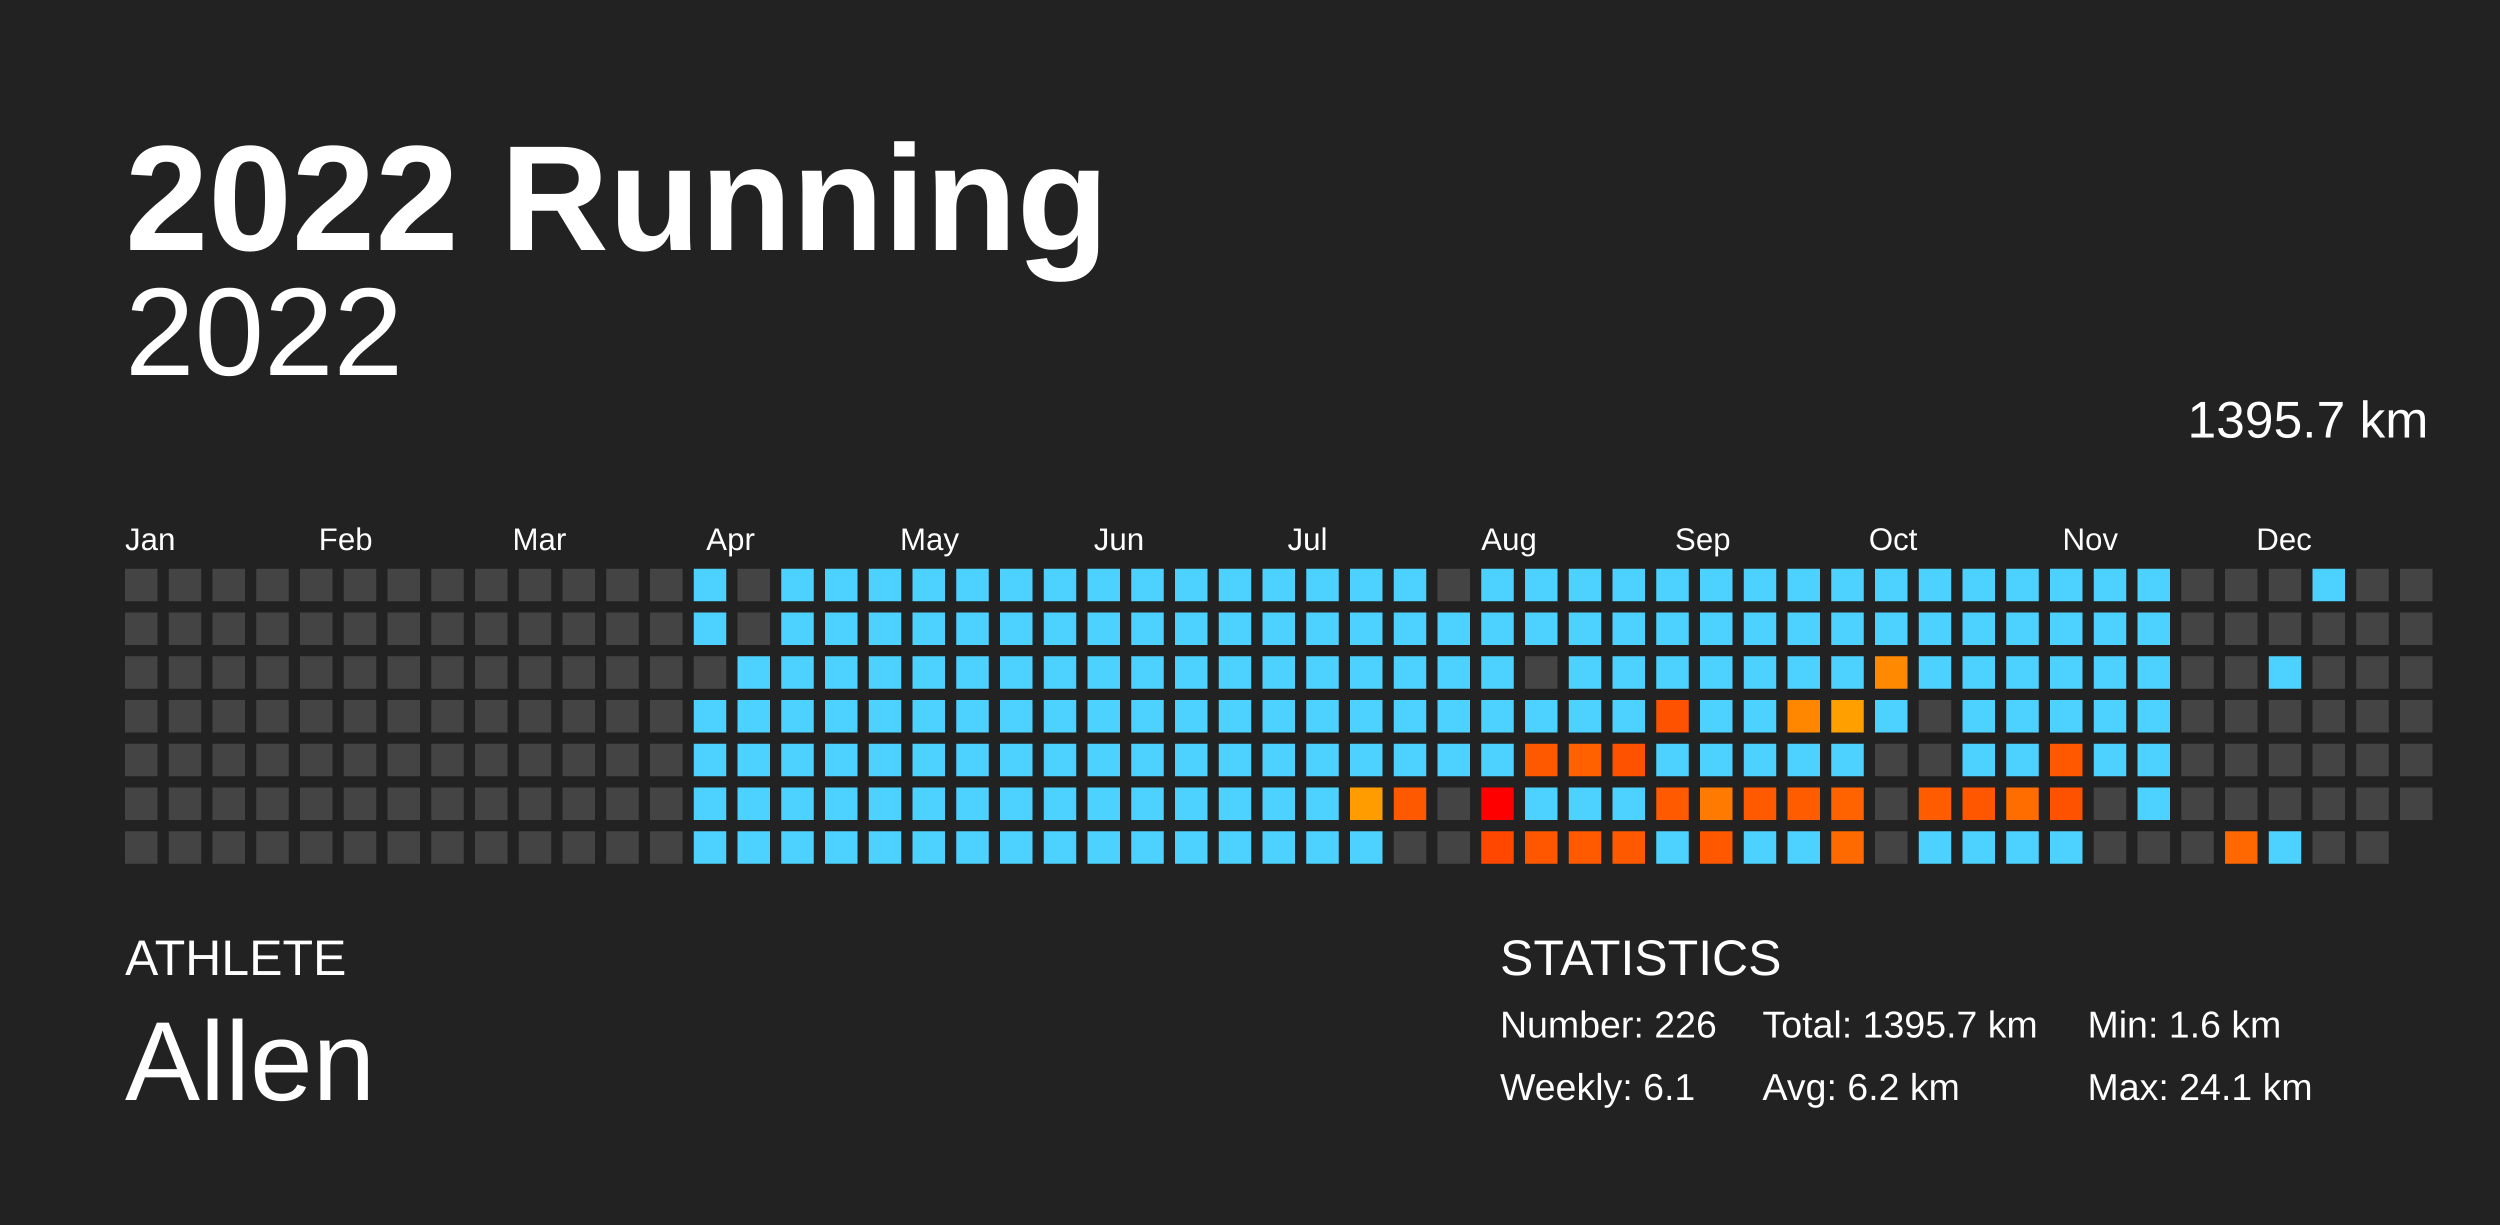
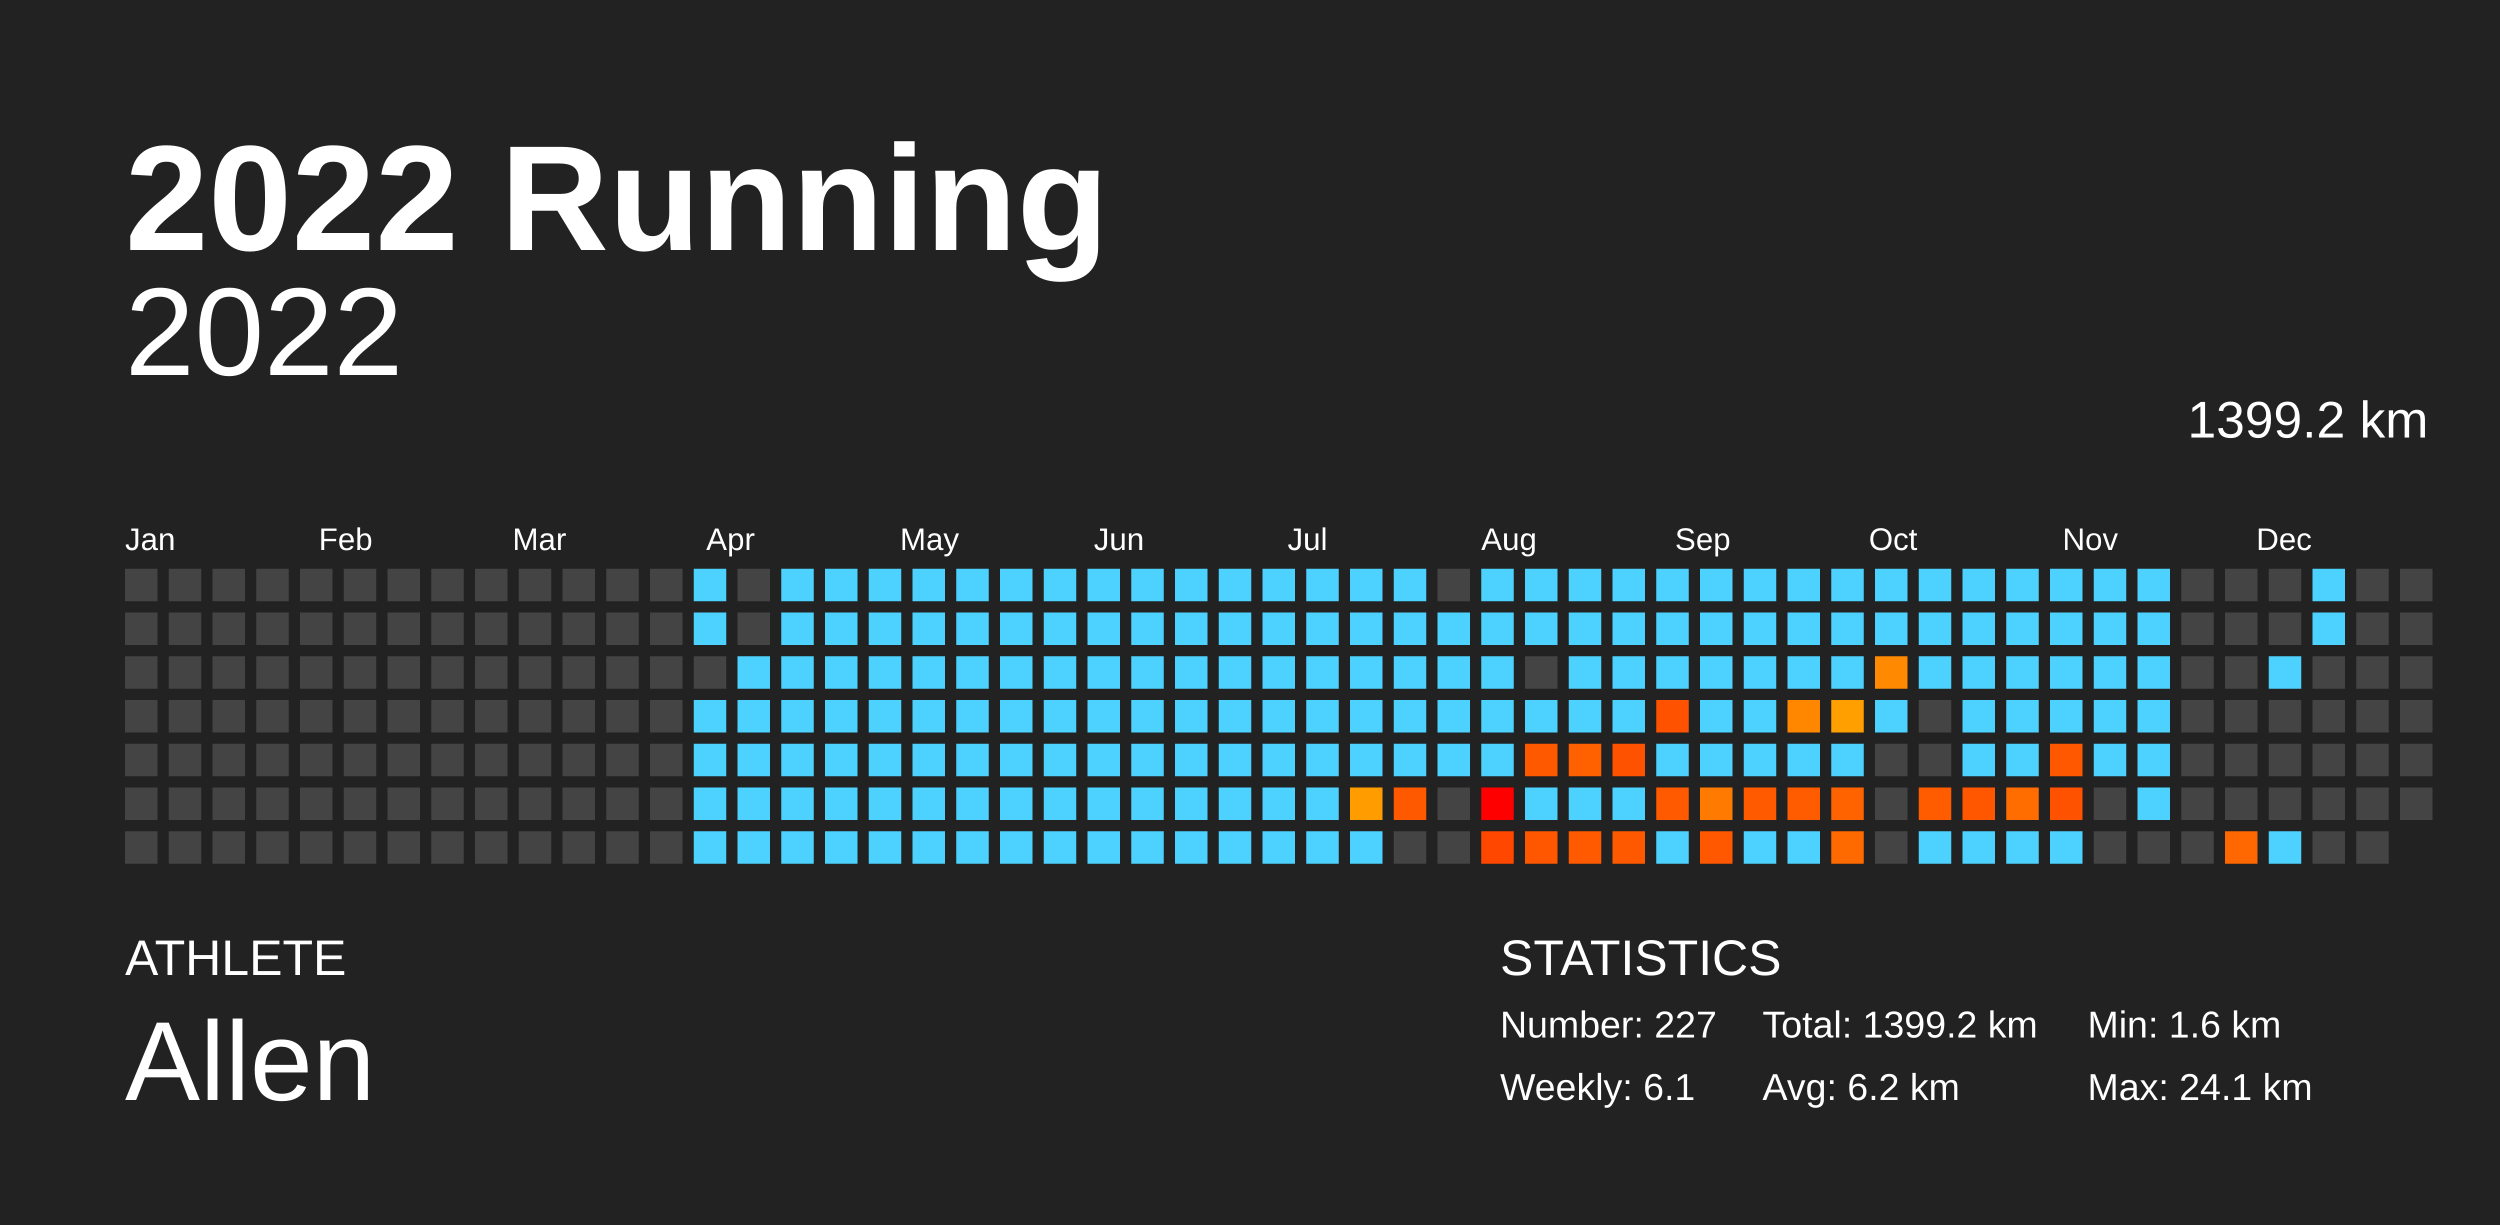
<svg xmlns="http://www.w3.org/2000/svg" baseProfile="full" height="98mm" version="1.1" viewBox="0,0,200,98" width="200mm">
  <defs />
  <rect fill="#222222" height="98" width="200" x="0" y="0" />
  <text fill="#FFFFFF" style="font-size:12px; font-family:Arial; font-weight:bold;" x="10" y="20">2022 Running</text>
  <text fill="#FFFFFF" style="font-size:4px; font-family:Arial" x="10" y="78">ATHLETE</text>
  <text fill="#FFFFFF" style="font-size:9px; font-family:Arial" x="10" y="88">Allen</text>
  <text fill="#FFFFFF" style="font-size:4px; font-family:Arial" x="120" y="78">STATISTICS</text>
-   <text fill="#FFFFFF" style="font-size:3px; font-family:Arial" x="120" y="83">Number: 226</text>
+   <text fill="#FFFFFF" style="font-size:3px; font-family:Arial" x="120" y="83">Number: 227</text>
  <text fill="#FFFFFF" style="font-size:3px; font-family:Arial" x="120" y="88">Weekly: 6.1</text>
-   <text fill="#FFFFFF" style="font-size:3px; font-family:Arial" x="141" y="83">Total: 1395.7 km</text>
+   <text fill="#FFFFFF" style="font-size:3px; font-family:Arial" x="141" y="83">Total: 1399.2 km</text>
  <text fill="#FFFFFF" style="font-size:3px; font-family:Arial" x="141" y="88">Avg: 6.2 km</text>
  <text fill="#FFFFFF" style="font-size:3px; font-family:Arial" x="167" y="83">Min: 1.6 km</text>
  <text fill="#FFFFFF" style="font-size:3px; font-family:Arial" x="167" y="88">Max: 24.1 km</text>
  <text alignment-baseline="hanging" fill="#FFFFFF" style="font-size:10.0px; font-family:Arial;" x="10" y="30">2022</text>
-   <text alignment-baseline="hanging" fill="#FFFFFF" style="font-size:4.125px; font-family:Arial;" x="175" y="35">1395.7 km</text>
+   <text alignment-baseline="hanging" fill="#FFFFFF" style="font-size:4.125px; font-family:Arial;" x="175" y="35">1399.2 km</text>
  <text fill="#FFFFFF" style="font-size:2.5px; font-family:Arial" x="10.0" y="44">Jan</text>
  <text fill="#FFFFFF" style="font-size:2.5px; font-family:Arial" x="25.5" y="44">Feb</text>
  <text fill="#FFFFFF" style="font-size:2.5px; font-family:Arial" x="41.0" y="44">Mar</text>
  <text fill="#FFFFFF" style="font-size:2.5px; font-family:Arial" x="56.5" y="44">Apr</text>
  <text fill="#FFFFFF" style="font-size:2.5px; font-family:Arial" x="72.0" y="44">May</text>
  <text fill="#FFFFFF" style="font-size:2.5px; font-family:Arial" x="87.5" y="44">Jun</text>
  <text fill="#FFFFFF" style="font-size:2.5px; font-family:Arial" x="103.0" y="44">Jul</text>
  <text fill="#FFFFFF" style="font-size:2.5px; font-family:Arial" x="118.5" y="44">Aug</text>
  <text fill="#FFFFFF" style="font-size:2.5px; font-family:Arial" x="134.0" y="44">Sep</text>
  <text fill="#FFFFFF" style="font-size:2.5px; font-family:Arial" x="149.5" y="44">Oct</text>
  <text fill="#FFFFFF" style="font-size:2.5px; font-family:Arial" x="165.0" y="44">Nov</text>
  <text fill="#FFFFFF" style="font-size:2.5px; font-family:Arial" x="180.5" y="44">Dec</text>
  <rect fill="#444444" height="2.6" width="2.6" x="10.0" y="45.5" />
  <rect fill="#444444" height="2.6" width="2.6" x="10.0" y="49.0" />
  <rect fill="#444444" height="2.6" width="2.6" x="10.0" y="52.5" />
  <rect fill="#444444" height="2.6" width="2.6" x="10.0" y="56.0" />
  <rect fill="#444444" height="2.6" width="2.6" x="10.0" y="59.5" />
  <rect fill="#444444" height="2.6" width="2.6" x="10.0" y="63.0" />
  <rect fill="#444444" height="2.6" width="2.6" x="10.0" y="66.5" />
  <rect fill="#444444" height="2.6" width="2.6" x="13.5" y="45.5" />
  <rect fill="#444444" height="2.6" width="2.6" x="13.5" y="49.0" />
  <rect fill="#444444" height="2.6" width="2.6" x="13.5" y="52.5" />
  <rect fill="#444444" height="2.6" width="2.6" x="13.5" y="56.0" />
  <rect fill="#444444" height="2.6" width="2.6" x="13.5" y="59.5" />
  <rect fill="#444444" height="2.6" width="2.6" x="13.5" y="63.0" />
  <rect fill="#444444" height="2.6" width="2.6" x="13.5" y="66.5" />
  <rect fill="#444444" height="2.6" width="2.6" x="17.0" y="45.5" />
  <rect fill="#444444" height="2.6" width="2.6" x="17.0" y="49.0" />
  <rect fill="#444444" height="2.6" width="2.6" x="17.0" y="52.5" />
  <rect fill="#444444" height="2.6" width="2.6" x="17.0" y="56.0" />
  <rect fill="#444444" height="2.6" width="2.6" x="17.0" y="59.5" />
  <rect fill="#444444" height="2.6" width="2.6" x="17.0" y="63.0" />
  <rect fill="#444444" height="2.6" width="2.6" x="17.0" y="66.5" />
  <rect fill="#444444" height="2.6" width="2.6" x="20.5" y="45.5" />
  <rect fill="#444444" height="2.6" width="2.6" x="20.5" y="49.0" />
  <rect fill="#444444" height="2.6" width="2.6" x="20.5" y="52.5" />
  <rect fill="#444444" height="2.6" width="2.6" x="20.5" y="56.0" />
  <rect fill="#444444" height="2.6" width="2.6" x="20.5" y="59.5" />
  <rect fill="#444444" height="2.6" width="2.6" x="20.5" y="63.0" />
  <rect fill="#444444" height="2.6" width="2.6" x="20.5" y="66.5" />
  <rect fill="#444444" height="2.6" width="2.6" x="24.0" y="45.5" />
  <rect fill="#444444" height="2.6" width="2.6" x="24.0" y="49.0" />
  <rect fill="#444444" height="2.6" width="2.6" x="24.0" y="52.5" />
  <rect fill="#444444" height="2.6" width="2.6" x="24.0" y="56.0" />
  <rect fill="#444444" height="2.6" width="2.6" x="24.0" y="59.5" />
  <rect fill="#444444" height="2.6" width="2.6" x="24.0" y="63.0" />
  <rect fill="#444444" height="2.6" width="2.6" x="24.0" y="66.5" />
  <rect fill="#444444" height="2.6" width="2.6" x="27.5" y="45.5" />
  <rect fill="#444444" height="2.6" width="2.6" x="27.5" y="49.0" />
  <rect fill="#444444" height="2.6" width="2.6" x="27.5" y="52.5" />
  <rect fill="#444444" height="2.6" width="2.6" x="27.5" y="56.0" />
  <rect fill="#444444" height="2.6" width="2.6" x="27.5" y="59.5" />
  <rect fill="#444444" height="2.6" width="2.6" x="27.5" y="63.0" />
  <rect fill="#444444" height="2.6" width="2.6" x="27.5" y="66.5" />
  <rect fill="#444444" height="2.6" width="2.6" x="31.0" y="45.5" />
  <rect fill="#444444" height="2.6" width="2.6" x="31.0" y="49.0" />
  <rect fill="#444444" height="2.6" width="2.6" x="31.0" y="52.5" />
  <rect fill="#444444" height="2.6" width="2.6" x="31.0" y="56.0" />
  <rect fill="#444444" height="2.6" width="2.6" x="31.0" y="59.5" />
  <rect fill="#444444" height="2.6" width="2.6" x="31.0" y="63.0" />
  <rect fill="#444444" height="2.6" width="2.6" x="31.0" y="66.5" />
  <rect fill="#444444" height="2.6" width="2.6" x="34.5" y="45.5" />
  <rect fill="#444444" height="2.6" width="2.6" x="34.5" y="49.0" />
  <rect fill="#444444" height="2.6" width="2.6" x="34.5" y="52.5" />
  <rect fill="#444444" height="2.6" width="2.6" x="34.5" y="56.0" />
  <rect fill="#444444" height="2.6" width="2.6" x="34.5" y="59.5" />
  <rect fill="#444444" height="2.6" width="2.6" x="34.5" y="63.0" />
  <rect fill="#444444" height="2.6" width="2.6" x="34.5" y="66.5" />
  <rect fill="#444444" height="2.6" width="2.6" x="38.0" y="45.5" />
  <rect fill="#444444" height="2.6" width="2.6" x="38.0" y="49.0" />
  <rect fill="#444444" height="2.6" width="2.6" x="38.0" y="52.5" />
  <rect fill="#444444" height="2.6" width="2.6" x="38.0" y="56.0" />
  <rect fill="#444444" height="2.6" width="2.6" x="38.0" y="59.5" />
  <rect fill="#444444" height="2.6" width="2.6" x="38.0" y="63.0" />
  <rect fill="#444444" height="2.6" width="2.6" x="38.0" y="66.5" />
  <rect fill="#444444" height="2.6" width="2.6" x="41.5" y="45.5" />
  <rect fill="#444444" height="2.6" width="2.6" x="41.5" y="49.0" />
  <rect fill="#444444" height="2.6" width="2.6" x="41.5" y="52.5" />
  <rect fill="#444444" height="2.6" width="2.6" x="41.5" y="56.0" />
  <rect fill="#444444" height="2.6" width="2.6" x="41.5" y="59.5" />
  <rect fill="#444444" height="2.6" width="2.6" x="41.5" y="63.0" />
  <rect fill="#444444" height="2.6" width="2.6" x="41.5" y="66.5" />
  <rect fill="#444444" height="2.6" width="2.6" x="45.0" y="45.5" />
  <rect fill="#444444" height="2.6" width="2.6" x="45.0" y="49.0" />
  <rect fill="#444444" height="2.6" width="2.6" x="45.0" y="52.5" />
  <rect fill="#444444" height="2.6" width="2.6" x="45.0" y="56.0" />
  <rect fill="#444444" height="2.6" width="2.6" x="45.0" y="59.5" />
  <rect fill="#444444" height="2.6" width="2.6" x="45.0" y="63.0" />
  <rect fill="#444444" height="2.6" width="2.6" x="45.0" y="66.5" />
  <rect fill="#444444" height="2.6" width="2.6" x="48.5" y="45.5" />
  <rect fill="#444444" height="2.6" width="2.6" x="48.5" y="49.0" />
  <rect fill="#444444" height="2.6" width="2.6" x="48.5" y="52.5" />
  <rect fill="#444444" height="2.6" width="2.6" x="48.5" y="56.0" />
  <rect fill="#444444" height="2.6" width="2.6" x="48.5" y="59.5" />
  <rect fill="#444444" height="2.6" width="2.6" x="48.5" y="63.0" />
  <rect fill="#444444" height="2.6" width="2.6" x="48.5" y="66.5" />
  <rect fill="#444444" height="2.6" width="2.6" x="52.0" y="45.5" />
  <rect fill="#444444" height="2.6" width="2.6" x="52.0" y="49.0" />
  <rect fill="#444444" height="2.6" width="2.6" x="52.0" y="52.5" />
  <rect fill="#444444" height="2.6" width="2.6" x="52.0" y="56.0" />
  <rect fill="#444444" height="2.6" width="2.6" x="52.0" y="59.5" />
  <rect fill="#444444" height="2.6" width="2.6" x="52.0" y="63.0" />
  <rect fill="#444444" height="2.6" width="2.6" x="52.0" y="66.5" />
  <rect fill="#4dd2ff" height="2.6" width="2.6" x="55.5" y="45.5" />
  <rect fill="#4dd2ff" height="2.6" width="2.6" x="55.5" y="49.0" />
  <rect fill="#444444" height="2.6" width="2.6" x="55.5" y="52.5" />
  <rect fill="#4dd2ff" height="2.6" width="2.6" x="55.5" y="56.0" />
  <rect fill="#4dd2ff" height="2.6" width="2.6" x="55.5" y="59.5" />
  <rect fill="#4dd2ff" height="2.6" width="2.6" x="55.5" y="63.0" />
  <rect fill="#4dd2ff" height="2.6" width="2.6" x="55.5" y="66.5" />
  <rect fill="#444444" height="2.6" width="2.6" x="59.0" y="45.5" />
  <rect fill="#444444" height="2.6" width="2.6" x="59.0" y="49.0" />
  <rect fill="#4dd2ff" height="2.6" width="2.6" x="59.0" y="52.5" />
  <rect fill="#4dd2ff" height="2.6" width="2.6" x="59.0" y="56.0" />
  <rect fill="#4dd2ff" height="2.6" width="2.6" x="59.0" y="59.5" />
  <rect fill="#4dd2ff" height="2.6" width="2.6" x="59.0" y="63.0" />
  <rect fill="#4dd2ff" height="2.6" width="2.6" x="59.0" y="66.5" />
  <rect fill="#4dd2ff" height="2.6" width="2.6" x="62.5" y="45.5" />
  <rect fill="#4dd2ff" height="2.6" width="2.6" x="62.5" y="49.0" />
  <rect fill="#4dd2ff" height="2.6" width="2.6" x="62.5" y="52.5" />
  <rect fill="#4dd2ff" height="2.6" width="2.6" x="62.5" y="56.0" />
  <rect fill="#4dd2ff" height="2.6" width="2.6" x="62.5" y="59.5" />
  <rect fill="#4dd2ff" height="2.6" width="2.6" x="62.5" y="63.0" />
  <rect fill="#4dd2ff" height="2.6" width="2.6" x="62.5" y="66.5" />
  <rect fill="#4dd2ff" height="2.6" width="2.6" x="66.0" y="45.5" />
  <rect fill="#4dd2ff" height="2.6" width="2.6" x="66.0" y="49.0" />
  <rect fill="#4dd2ff" height="2.6" width="2.6" x="66.0" y="52.5" />
  <rect fill="#4dd2ff" height="2.6" width="2.6" x="66.0" y="56.0" />
  <rect fill="#4dd2ff" height="2.6" width="2.6" x="66.0" y="59.5" />
  <rect fill="#4dd2ff" height="2.6" width="2.6" x="66.0" y="63.0" />
  <rect fill="#4dd2ff" height="2.6" width="2.6" x="66.0" y="66.5" />
  <rect fill="#4dd2ff" height="2.6" width="2.6" x="69.5" y="45.5" />
  <rect fill="#4dd2ff" height="2.6" width="2.6" x="69.5" y="49.0" />
  <rect fill="#4dd2ff" height="2.6" width="2.6" x="69.5" y="52.5" />
  <rect fill="#4dd2ff" height="2.6" width="2.6" x="69.5" y="56.0" />
  <rect fill="#4dd2ff" height="2.6" width="2.6" x="69.5" y="59.5" />
  <rect fill="#4dd2ff" height="2.6" width="2.6" x="69.5" y="63.0" />
  <rect fill="#4dd2ff" height="2.6" width="2.6" x="69.5" y="66.5" />
  <rect fill="#4dd2ff" height="2.6" width="2.6" x="73.0" y="45.5" />
  <rect fill="#4dd2ff" height="2.6" width="2.6" x="73.0" y="49.0" />
  <rect fill="#4dd2ff" height="2.6" width="2.6" x="73.0" y="52.5" />
  <rect fill="#4dd2ff" height="2.6" width="2.6" x="73.0" y="56.0" />
  <rect fill="#4dd2ff" height="2.6" width="2.6" x="73.0" y="59.5" />
  <rect fill="#4dd2ff" height="2.6" width="2.6" x="73.0" y="63.0" />
  <rect fill="#4dd2ff" height="2.6" width="2.6" x="73.0" y="66.5" />
  <rect fill="#4dd2ff" height="2.6" width="2.6" x="76.5" y="45.5" />
  <rect fill="#4dd2ff" height="2.6" width="2.6" x="76.5" y="49.0" />
  <rect fill="#4dd2ff" height="2.6" width="2.6" x="76.5" y="52.5" />
  <rect fill="#4dd2ff" height="2.6" width="2.6" x="76.5" y="56.0" />
  <rect fill="#4dd2ff" height="2.6" width="2.6" x="76.5" y="59.5" />
  <rect fill="#4dd2ff" height="2.6" width="2.6" x="76.5" y="63.0" />
  <rect fill="#4dd2ff" height="2.6" width="2.6" x="76.5" y="66.5" />
  <rect fill="#4dd2ff" height="2.6" width="2.6" x="80.0" y="45.5" />
  <rect fill="#4dd2ff" height="2.6" width="2.6" x="80.0" y="49.0" />
  <rect fill="#4dd2ff" height="2.6" width="2.6" x="80.0" y="52.5" />
  <rect fill="#4dd2ff" height="2.6" width="2.6" x="80.0" y="56.0" />
  <rect fill="#4dd2ff" height="2.6" width="2.6" x="80.0" y="59.5" />
  <rect fill="#4dd2ff" height="2.6" width="2.6" x="80.0" y="63.0" />
  <rect fill="#4dd2ff" height="2.6" width="2.6" x="80.0" y="66.5" />
  <rect fill="#4dd2ff" height="2.6" width="2.6" x="83.5" y="45.5" />
  <rect fill="#4dd2ff" height="2.6" width="2.6" x="83.5" y="49.0" />
  <rect fill="#4dd2ff" height="2.6" width="2.6" x="83.5" y="52.5" />
  <rect fill="#4dd2ff" height="2.6" width="2.6" x="83.5" y="56.0" />
  <rect fill="#4dd2ff" height="2.6" width="2.6" x="83.5" y="59.5" />
  <rect fill="#4dd2ff" height="2.6" width="2.6" x="83.5" y="63.0" />
  <rect fill="#4dd2ff" height="2.6" width="2.6" x="83.5" y="66.5" />
  <rect fill="#4dd2ff" height="2.6" width="2.6" x="87.0" y="45.5" />
  <rect fill="#4dd2ff" height="2.6" width="2.6" x="87.0" y="49.0" />
  <rect fill="#4dd2ff" height="2.6" width="2.6" x="87.0" y="52.5" />
  <rect fill="#4dd2ff" height="2.6" width="2.6" x="87.0" y="56.0" />
  <rect fill="#4dd2ff" height="2.6" width="2.6" x="87.0" y="59.5" />
  <rect fill="#4dd2ff" height="2.6" width="2.6" x="87.0" y="63.0" />
  <rect fill="#4dd2ff" height="2.6" width="2.6" x="87.0" y="66.5" />
  <rect fill="#4dd2ff" height="2.6" width="2.6" x="90.5" y="45.5" />
  <rect fill="#4dd2ff" height="2.6" width="2.6" x="90.5" y="49.0" />
  <rect fill="#4dd2ff" height="2.6" width="2.6" x="90.5" y="52.5" />
  <rect fill="#4dd2ff" height="2.6" width="2.6" x="90.5" y="56.0" />
  <rect fill="#4dd2ff" height="2.6" width="2.6" x="90.5" y="59.5" />
  <rect fill="#4dd2ff" height="2.6" width="2.6" x="90.5" y="63.0" />
  <rect fill="#4dd2ff" height="2.6" width="2.6" x="90.5" y="66.5" />
  <rect fill="#4dd2ff" height="2.6" width="2.6" x="94.0" y="45.5" />
  <rect fill="#4dd2ff" height="2.6" width="2.6" x="94.0" y="49.0" />
  <rect fill="#4dd2ff" height="2.6" width="2.6" x="94.0" y="52.5" />
  <rect fill="#4dd2ff" height="2.6" width="2.6" x="94.0" y="56.0" />
  <rect fill="#4dd2ff" height="2.6" width="2.6" x="94.0" y="59.5" />
  <rect fill="#4dd2ff" height="2.6" width="2.6" x="94.0" y="63.0" />
  <rect fill="#4dd2ff" height="2.6" width="2.6" x="94.0" y="66.5" />
  <rect fill="#4dd2ff" height="2.6" width="2.6" x="97.5" y="45.5" />
  <rect fill="#4dd2ff" height="2.6" width="2.6" x="97.5" y="49.0" />
  <rect fill="#4dd2ff" height="2.6" width="2.6" x="97.5" y="52.5" />
  <rect fill="#4dd2ff" height="2.6" width="2.6" x="97.5" y="56.0" />
  <rect fill="#4dd2ff" height="2.6" width="2.6" x="97.5" y="59.5" />
  <rect fill="#4dd2ff" height="2.6" width="2.6" x="97.5" y="63.0" />
  <rect fill="#4dd2ff" height="2.6" width="2.6" x="97.5" y="66.5" />
  <rect fill="#4dd2ff" height="2.6" width="2.6" x="101.0" y="45.5" />
  <rect fill="#4dd2ff" height="2.6" width="2.6" x="101.0" y="49.0" />
  <rect fill="#4dd2ff" height="2.6" width="2.6" x="101.0" y="52.5" />
  <rect fill="#4dd2ff" height="2.6" width="2.6" x="101.0" y="56.0" />
  <rect fill="#4dd2ff" height="2.6" width="2.6" x="101.0" y="59.5" />
  <rect fill="#4dd2ff" height="2.6" width="2.6" x="101.0" y="63.0" />
  <rect fill="#4dd2ff" height="2.6" width="2.6" x="101.0" y="66.5" />
  <rect fill="#4dd2ff" height="2.6" width="2.6" x="104.5" y="45.5" />
  <rect fill="#4dd2ff" height="2.6" width="2.6" x="104.5" y="49.0" />
  <rect fill="#4dd2ff" height="2.6" width="2.6" x="104.5" y="52.5" />
  <rect fill="#4dd2ff" height="2.6" width="2.6" x="104.5" y="56.0" />
  <rect fill="#4dd2ff" height="2.6" width="2.6" x="104.5" y="59.5" />
  <rect fill="#4dd2ff" height="2.6" width="2.6" x="104.5" y="63.0" />
  <rect fill="#4dd2ff" height="2.6" width="2.6" x="104.5" y="66.5" />
  <rect fill="#4dd2ff" height="2.6" width="2.6" x="108.0" y="45.5" />
  <rect fill="#4dd2ff" height="2.6" width="2.6" x="108.0" y="49.0" />
  <rect fill="#4dd2ff" height="2.6" width="2.6" x="108.0" y="52.5" />
  <rect fill="#4dd2ff" height="2.6" width="2.6" x="108.0" y="56.0" />
  <rect fill="#4dd2ff" height="2.6" width="2.6" x="108.0" y="59.5" />
  <rect fill="#ff9d00" height="2.6" width="2.6" x="108.0" y="63.0" />
  <rect fill="#4dd2ff" height="2.6" width="2.6" x="108.0" y="66.5" />
  <rect fill="#4dd2ff" height="2.6" width="2.6" x="111.5" y="45.5" />
  <rect fill="#4dd2ff" height="2.6" width="2.6" x="111.5" y="49.0" />
  <rect fill="#4dd2ff" height="2.6" width="2.6" x="111.5" y="52.5" />
  <rect fill="#4dd2ff" height="2.6" width="2.6" x="111.5" y="56.0" />
  <rect fill="#4dd2ff" height="2.6" width="2.6" x="111.5" y="59.5" />
  <rect fill="#ff5900" height="2.6" width="2.6" x="111.5" y="63.0" />
  <rect fill="#444444" height="2.6" width="2.6" x="111.5" y="66.5" />
  <rect fill="#444444" height="2.6" width="2.6" x="115.0" y="45.5" />
  <rect fill="#4dd2ff" height="2.6" width="2.6" x="115.0" y="49.0" />
  <rect fill="#4dd2ff" height="2.6" width="2.6" x="115.0" y="52.5" />
  <rect fill="#4dd2ff" height="2.6" width="2.6" x="115.0" y="56.0" />
  <rect fill="#4dd2ff" height="2.6" width="2.6" x="115.0" y="59.5" />
  <rect fill="#444444" height="2.6" width="2.6" x="115.0" y="63.0" />
  <rect fill="#444444" height="2.6" width="2.6" x="115.0" y="66.5" />
  <rect fill="#4dd2ff" height="2.6" width="2.6" x="118.5" y="45.5" />
  <rect fill="#4dd2ff" height="2.6" width="2.6" x="118.5" y="49.0" />
  <rect fill="#4dd2ff" height="2.6" width="2.6" x="118.5" y="52.5" />
  <rect fill="#4dd2ff" height="2.6" width="2.6" x="118.5" y="56.0" />
  <rect fill="#4dd2ff" height="2.6" width="2.6" x="118.5" y="59.5" />
  <rect fill="red" height="2.6" width="2.6" x="118.5" y="63.0" />
  <rect fill="#ff4700" height="2.6" width="2.6" x="118.5" y="66.5" />
  <rect fill="#4dd2ff" height="2.6" width="2.6" x="122.0" y="45.5" />
  <rect fill="#4dd2ff" height="2.6" width="2.6" x="122.0" y="49.0" />
  <rect fill="#444444" height="2.6" width="2.6" x="122.0" y="52.5" />
  <rect fill="#4dd2ff" height="2.6" width="2.6" x="122.0" y="56.0" />
  <rect fill="#ff5900" height="2.6" width="2.6" x="122.0" y="59.5" />
  <rect fill="#4dd2ff" height="2.6" width="2.6" x="122.0" y="63.0" />
  <rect fill="#ff5700" height="2.6" width="2.6" x="122.0" y="66.5" />
  <rect fill="#4dd2ff" height="2.6" width="2.6" x="125.5" y="45.5" />
  <rect fill="#4dd2ff" height="2.6" width="2.6" x="125.5" y="49.0" />
  <rect fill="#4dd2ff" height="2.6" width="2.6" x="125.5" y="52.5" />
  <rect fill="#4dd2ff" height="2.6" width="2.6" x="125.5" y="56.0" />
  <rect fill="#ff6100" height="2.6" width="2.6" x="125.5" y="59.5" />
  <rect fill="#4dd2ff" height="2.6" width="2.6" x="125.5" y="63.0" />
  <rect fill="#ff5a00" height="2.6" width="2.6" x="125.5" y="66.5" />
  <rect fill="#4dd2ff" height="2.6" width="2.6" x="129.0" y="45.5" />
  <rect fill="#4dd2ff" height="2.6" width="2.6" x="129.0" y="49.0" />
  <rect fill="#4dd2ff" height="2.6" width="2.6" x="129.0" y="52.5" />
  <rect fill="#4dd2ff" height="2.6" width="2.6" x="129.0" y="56.0" />
  <rect fill="#ff5200" height="2.6" width="2.6" x="129.0" y="59.5" />
  <rect fill="#4dd2ff" height="2.6" width="2.6" x="129.0" y="63.0" />
  <rect fill="#ff5900" height="2.6" width="2.6" x="129.0" y="66.5" />
  <rect fill="#4dd2ff" height="2.6" width="2.6" x="132.5" y="45.5" />
  <rect fill="#4dd2ff" height="2.6" width="2.6" x="132.5" y="49.0" />
  <rect fill="#4dd2ff" height="2.6" width="2.6" x="132.5" y="52.5" />
  <rect fill="#ff5200" height="2.6" width="2.6" x="132.5" y="56.0" />
  <rect fill="#4dd2ff" height="2.6" width="2.6" x="132.5" y="59.5" />
  <rect fill="#ff5a00" height="2.6" width="2.6" x="132.5" y="63.0" />
  <rect fill="#4dd2ff" height="2.6" width="2.6" x="132.5" y="66.5" />
  <rect fill="#4dd2ff" height="2.6" width="2.6" x="136.0" y="45.5" />
  <rect fill="#4dd2ff" height="2.6" width="2.6" x="136.0" y="49.0" />
  <rect fill="#4dd2ff" height="2.6" width="2.6" x="136.0" y="52.5" />
  <rect fill="#4dd2ff" height="2.6" width="2.6" x="136.0" y="56.0" />
  <rect fill="#4dd2ff" height="2.6" width="2.6" x="136.0" y="59.5" />
  <rect fill="#ff7a00" height="2.6" width="2.6" x="136.0" y="63.0" />
  <rect fill="#ff5800" height="2.6" width="2.6" x="136.0" y="66.5" />
  <rect fill="#4dd2ff" height="2.6" width="2.6" x="139.5" y="45.5" />
  <rect fill="#4dd2ff" height="2.6" width="2.6" x="139.5" y="49.0" />
  <rect fill="#4dd2ff" height="2.6" width="2.6" x="139.5" y="52.5" />
  <rect fill="#4dd2ff" height="2.6" width="2.6" x="139.5" y="56.0" />
  <rect fill="#4dd2ff" height="2.6" width="2.6" x="139.5" y="59.5" />
  <rect fill="#ff5a00" height="2.6" width="2.6" x="139.5" y="63.0" />
  <rect fill="#4dd2ff" height="2.6" width="2.6" x="139.5" y="66.5" />
  <rect fill="#4dd2ff" height="2.6" width="2.6" x="143.0" y="45.5" />
  <rect fill="#4dd2ff" height="2.6" width="2.6" x="143.0" y="49.0" />
  <rect fill="#4dd2ff" height="2.6" width="2.6" x="143.0" y="52.5" />
  <rect fill="#ff8700" height="2.6" width="2.6" x="143.0" y="56.0" />
  <rect fill="#4dd2ff" height="2.6" width="2.6" x="143.0" y="59.5" />
  <rect fill="#ff5c00" height="2.6" width="2.6" x="143.0" y="63.0" />
  <rect fill="#4dd2ff" height="2.6" width="2.6" x="143.0" y="66.5" />
  <rect fill="#4dd2ff" height="2.6" width="2.6" x="146.5" y="45.5" />
  <rect fill="#4dd2ff" height="2.6" width="2.6" x="146.5" y="49.0" />
  <rect fill="#4dd2ff" height="2.6" width="2.6" x="146.5" y="52.5" />
  <rect fill="#ff9f00" height="2.6" width="2.6" x="146.5" y="56.0" />
  <rect fill="#4dd2ff" height="2.6" width="2.6" x="146.5" y="59.5" />
  <rect fill="#ff6300" height="2.6" width="2.6" x="146.5" y="63.0" />
  <rect fill="#ff6a00" height="2.6" width="2.6" x="146.5" y="66.5" />
  <rect fill="#4dd2ff" height="2.6" width="2.6" x="150.0" y="45.5" />
  <rect fill="#4dd2ff" height="2.6" width="2.6" x="150.0" y="49.0" />
  <rect fill="#ff8900" height="2.6" width="2.6" x="150.0" y="52.5" />
  <rect fill="#4dd2ff" height="2.6" width="2.6" x="150.0" y="56.0" />
  <rect fill="#444444" height="2.6" width="2.6" x="150.0" y="59.5" />
  <rect fill="#444444" height="2.6" width="2.6" x="150.0" y="63.0" />
  <rect fill="#444444" height="2.6" width="2.6" x="150.0" y="66.5" />
  <rect fill="#4dd2ff" height="2.6" width="2.6" x="153.5" y="45.5" />
  <rect fill="#4dd2ff" height="2.6" width="2.6" x="153.5" y="49.0" />
  <rect fill="#4dd2ff" height="2.6" width="2.6" x="153.5" y="52.5" />
  <rect fill="#444444" height="2.6" width="2.6" x="153.5" y="56.0" />
  <rect fill="#444444" height="2.6" width="2.6" x="153.5" y="59.5" />
  <rect fill="#ff5c00" height="2.6" width="2.6" x="153.5" y="63.0" />
  <rect fill="#4dd2ff" height="2.6" width="2.6" x="153.5" y="66.5" />
  <rect fill="#4dd2ff" height="2.6" width="2.6" x="157.0" y="45.5" />
  <rect fill="#4dd2ff" height="2.6" width="2.6" x="157.0" y="49.0" />
  <rect fill="#4dd2ff" height="2.6" width="2.6" x="157.0" y="52.5" />
  <rect fill="#4dd2ff" height="2.6" width="2.6" x="157.0" y="56.0" />
  <rect fill="#4dd2ff" height="2.6" width="2.6" x="157.0" y="59.5" />
  <rect fill="#ff5600" height="2.6" width="2.6" x="157.0" y="63.0" />
  <rect fill="#4dd2ff" height="2.6" width="2.6" x="157.0" y="66.5" />
  <rect fill="#4dd2ff" height="2.6" width="2.6" x="160.5" y="45.5" />
  <rect fill="#4dd2ff" height="2.6" width="2.6" x="160.5" y="49.0" />
  <rect fill="#4dd2ff" height="2.6" width="2.6" x="160.5" y="52.5" />
  <rect fill="#4dd2ff" height="2.6" width="2.6" x="160.5" y="56.0" />
  <rect fill="#4dd2ff" height="2.6" width="2.6" x="160.5" y="59.5" />
  <rect fill="#ff6c00" height="2.6" width="2.6" x="160.5" y="63.0" />
  <rect fill="#4dd2ff" height="2.6" width="2.6" x="160.5" y="66.5" />
  <rect fill="#4dd2ff" height="2.6" width="2.6" x="164.0" y="45.5" />
  <rect fill="#4dd2ff" height="2.6" width="2.6" x="164.0" y="49.0" />
  <rect fill="#4dd2ff" height="2.6" width="2.6" x="164.0" y="52.5" />
  <rect fill="#4dd2ff" height="2.6" width="2.6" x="164.0" y="56.0" />
  <rect fill="#ff5800" height="2.6" width="2.6" x="164.0" y="59.5" />
  <rect fill="#ff5200" height="2.6" width="2.6" x="164.0" y="63.0" />
  <rect fill="#4dd2ff" height="2.6" width="2.6" x="164.0" y="66.5" />
  <rect fill="#4dd2ff" height="2.6" width="2.6" x="167.5" y="45.5" />
  <rect fill="#4dd2ff" height="2.6" width="2.6" x="167.5" y="49.0" />
  <rect fill="#4dd2ff" height="2.6" width="2.6" x="167.5" y="52.5" />
  <rect fill="#4dd2ff" height="2.6" width="2.6" x="167.5" y="56.0" />
  <rect fill="#4dd2ff" height="2.6" width="2.6" x="167.5" y="59.5" />
  <rect fill="#444444" height="2.6" width="2.6" x="167.5" y="63.0" />
  <rect fill="#444444" height="2.6" width="2.6" x="167.5" y="66.5" />
  <rect fill="#4dd2ff" height="2.6" width="2.6" x="171.0" y="45.5" />
  <rect fill="#4dd2ff" height="2.6" width="2.6" x="171.0" y="49.0" />
  <rect fill="#4dd2ff" height="2.6" width="2.6" x="171.0" y="52.5" />
  <rect fill="#4dd2ff" height="2.6" width="2.6" x="171.0" y="56.0" />
  <rect fill="#4dd2ff" height="2.6" width="2.6" x="171.0" y="59.5" />
  <rect fill="#4dd2ff" height="2.6" width="2.6" x="171.0" y="63.0" />
  <rect fill="#444444" height="2.6" width="2.6" x="171.0" y="66.5" />
  <rect fill="#444444" height="2.6" width="2.6" x="174.5" y="45.5" />
  <rect fill="#444444" height="2.6" width="2.6" x="174.5" y="49.0" />
  <rect fill="#444444" height="2.6" width="2.6" x="174.5" y="52.5" />
  <rect fill="#444444" height="2.6" width="2.6" x="174.5" y="56.0" />
  <rect fill="#444444" height="2.6" width="2.6" x="174.5" y="59.5" />
  <rect fill="#444444" height="2.6" width="2.6" x="174.5" y="63.0" />
  <rect fill="#444444" height="2.6" width="2.6" x="174.5" y="66.5" />
  <rect fill="#444444" height="2.6" width="2.6" x="178.0" y="45.5" />
  <rect fill="#444444" height="2.6" width="2.6" x="178.0" y="49.0" />
  <rect fill="#444444" height="2.6" width="2.6" x="178.0" y="52.5" />
  <rect fill="#444444" height="2.6" width="2.6" x="178.0" y="56.0" />
  <rect fill="#444444" height="2.6" width="2.6" x="178.0" y="59.5" />
  <rect fill="#444444" height="2.6" width="2.6" x="178.0" y="63.0" />
  <rect fill="#ff6700" height="2.6" width="2.6" x="178.0" y="66.5" />
  <rect fill="#444444" height="2.6" width="2.6" x="181.5" y="45.5" />
  <rect fill="#444444" height="2.6" width="2.6" x="181.5" y="49.0" />
  <rect fill="#4dd2ff" height="2.6" width="2.6" x="181.5" y="52.5" />
  <rect fill="#444444" height="2.6" width="2.6" x="181.5" y="56.0" />
  <rect fill="#444444" height="2.6" width="2.6" x="181.5" y="59.5" />
  <rect fill="#444444" height="2.6" width="2.6" x="181.5" y="63.0" />
  <rect fill="#4dd2ff" height="2.6" width="2.6" x="181.5" y="66.5" />
  <rect fill="#4dd2ff" height="2.6" width="2.6" x="185.0" y="45.5" />
-   <rect fill="#444444" height="2.6" width="2.6" x="185.0" y="49.0" />
+   <rect fill="#4dd2ff" height="2.6" width="2.6" x="185.0" y="49.0" />
  <rect fill="#444444" height="2.6" width="2.6" x="185.0" y="52.5" />
  <rect fill="#444444" height="2.6" width="2.6" x="185.0" y="56.0" />
  <rect fill="#444444" height="2.6" width="2.6" x="185.0" y="59.5" />
  <rect fill="#444444" height="2.6" width="2.6" x="185.0" y="63.0" />
  <rect fill="#444444" height="2.6" width="2.6" x="185.0" y="66.5" />
  <rect fill="#444444" height="2.6" width="2.6" x="188.5" y="45.5" />
  <rect fill="#444444" height="2.6" width="2.6" x="188.5" y="49.0" />
  <rect fill="#444444" height="2.6" width="2.6" x="188.5" y="52.5" />
  <rect fill="#444444" height="2.6" width="2.6" x="188.5" y="56.0" />
  <rect fill="#444444" height="2.6" width="2.6" x="188.5" y="59.5" />
  <rect fill="#444444" height="2.6" width="2.6" x="188.5" y="63.0" />
  <rect fill="#444444" height="2.6" width="2.6" x="188.5" y="66.5" />
  <rect fill="#444444" height="2.6" width="2.6" x="192.0" y="45.5" />
  <rect fill="#444444" height="2.6" width="2.6" x="192.0" y="49.0" />
  <rect fill="#444444" height="2.6" width="2.6" x="192.0" y="52.5" />
  <rect fill="#444444" height="2.6" width="2.6" x="192.0" y="56.0" />
  <rect fill="#444444" height="2.6" width="2.6" x="192.0" y="59.5" />
  <rect fill="#444444" height="2.6" width="2.6" x="192.0" y="63.0" />
</svg>
